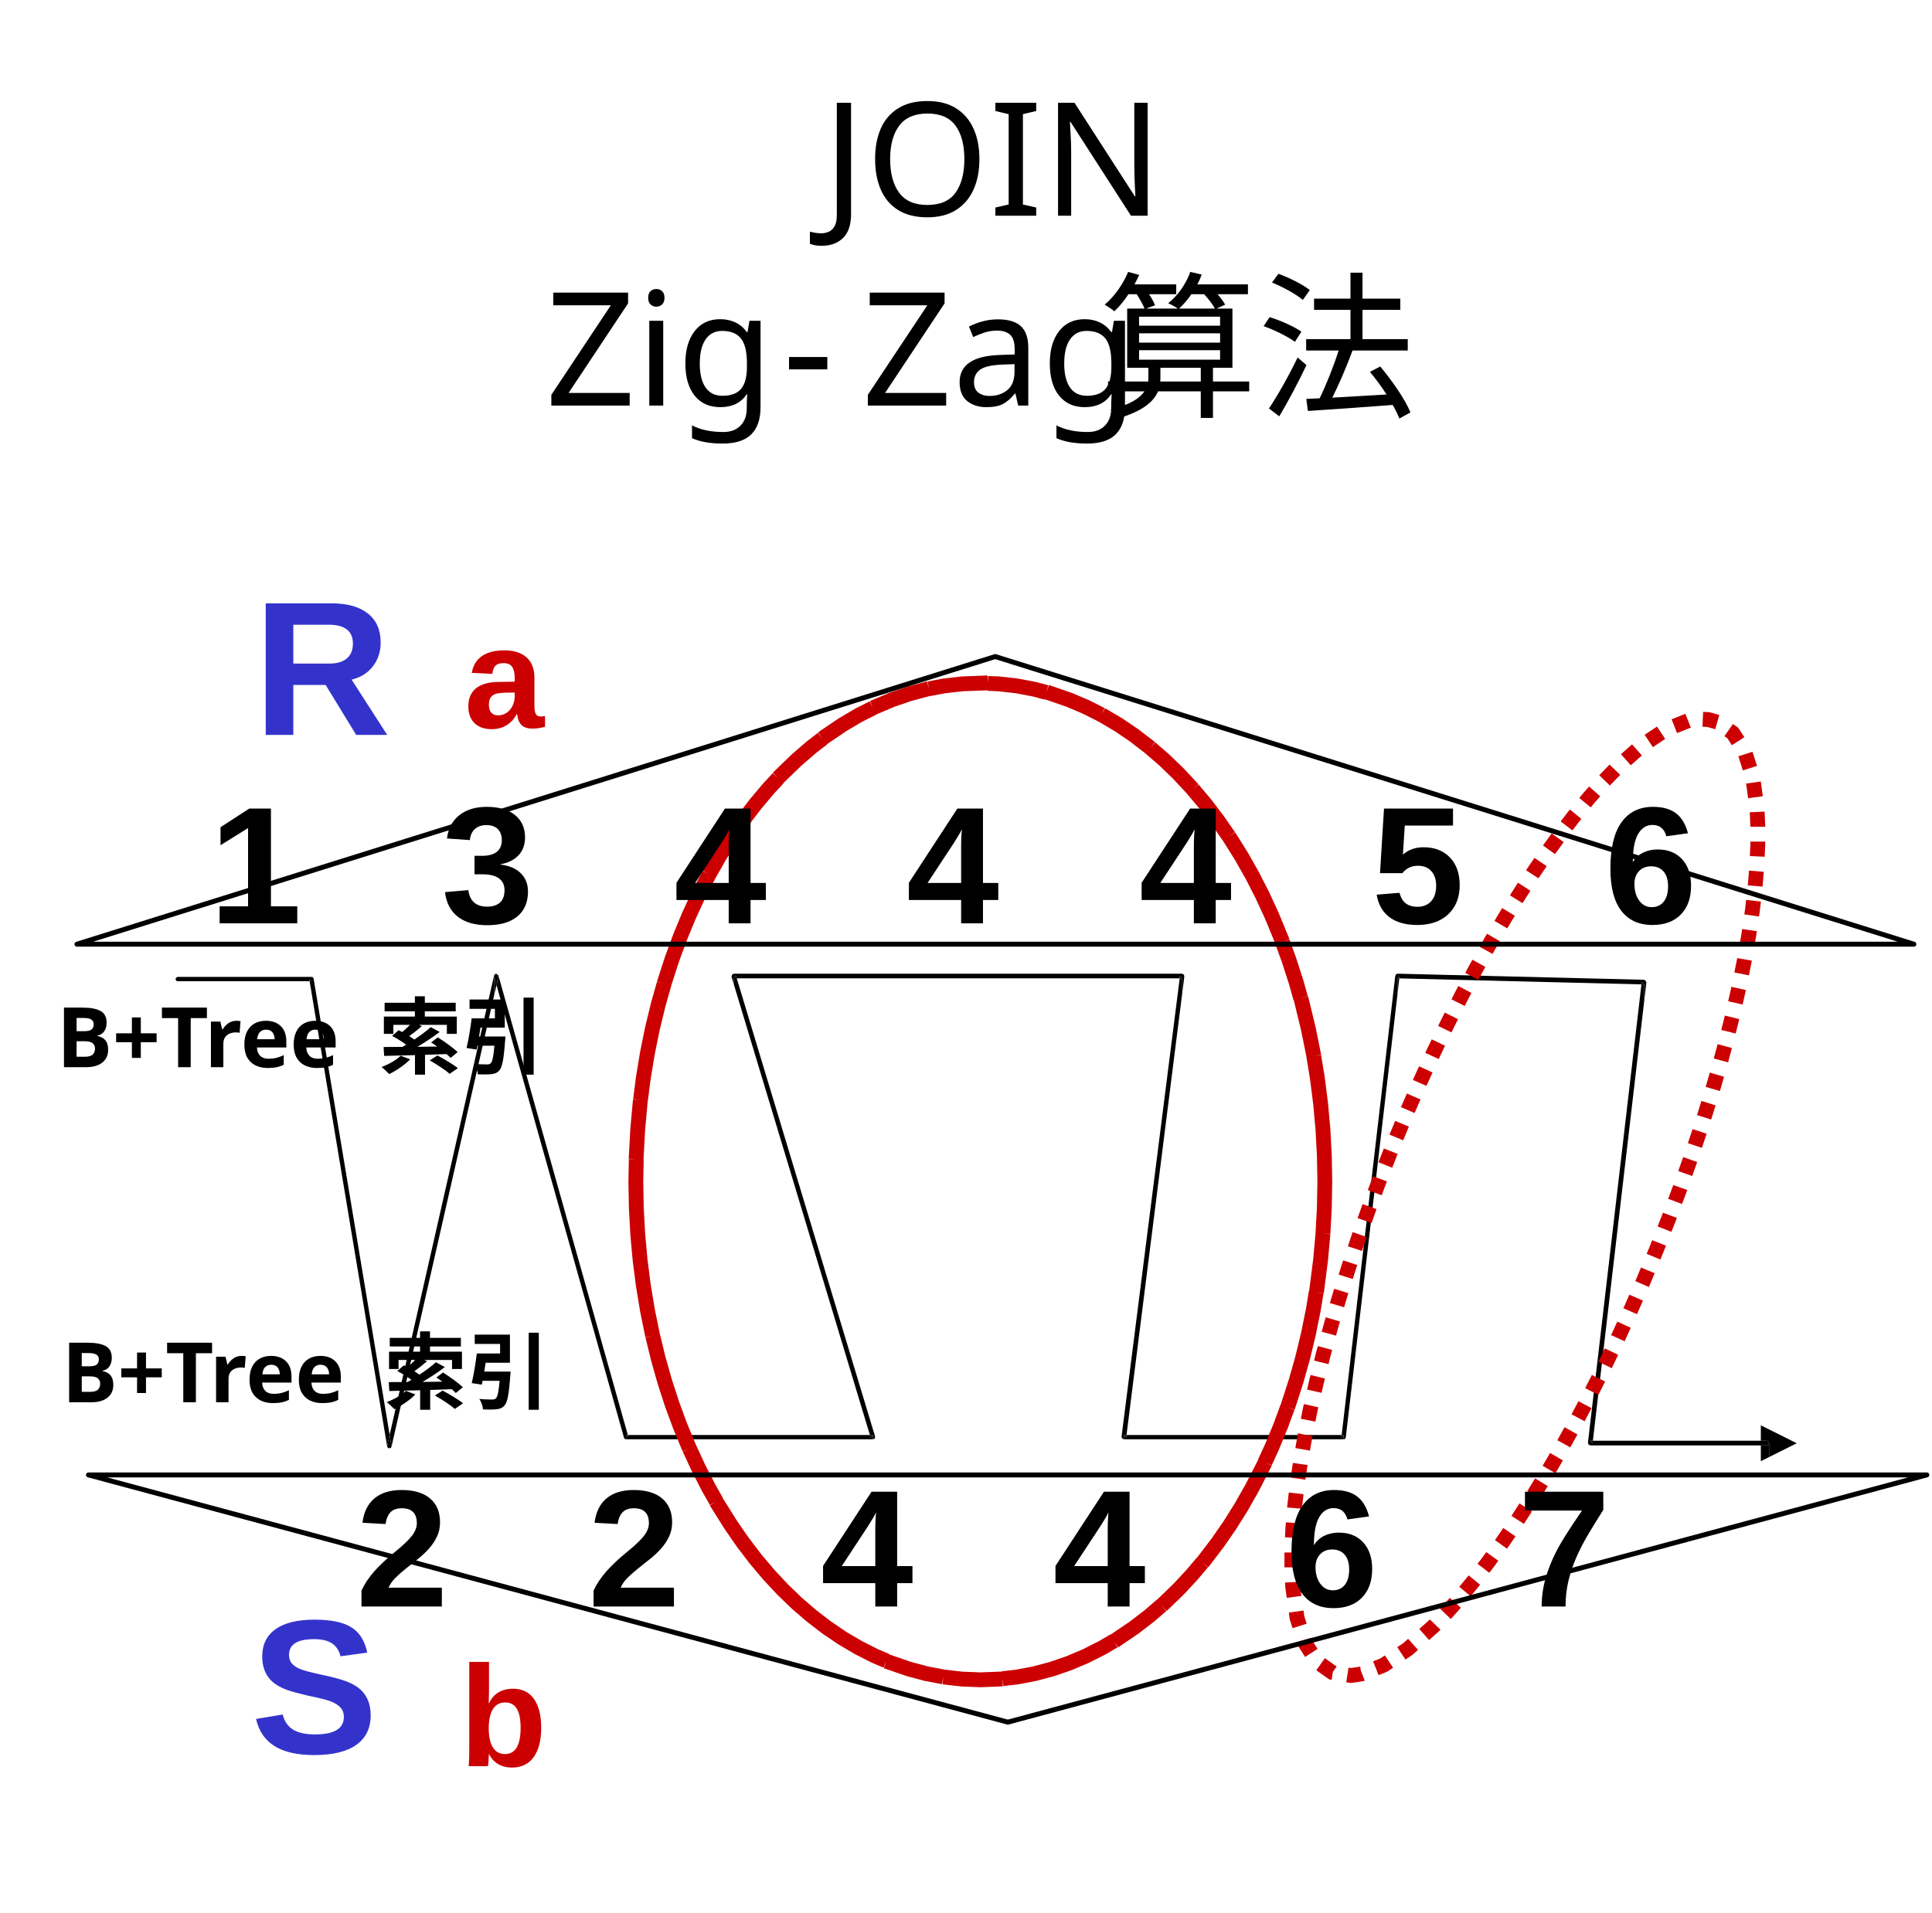
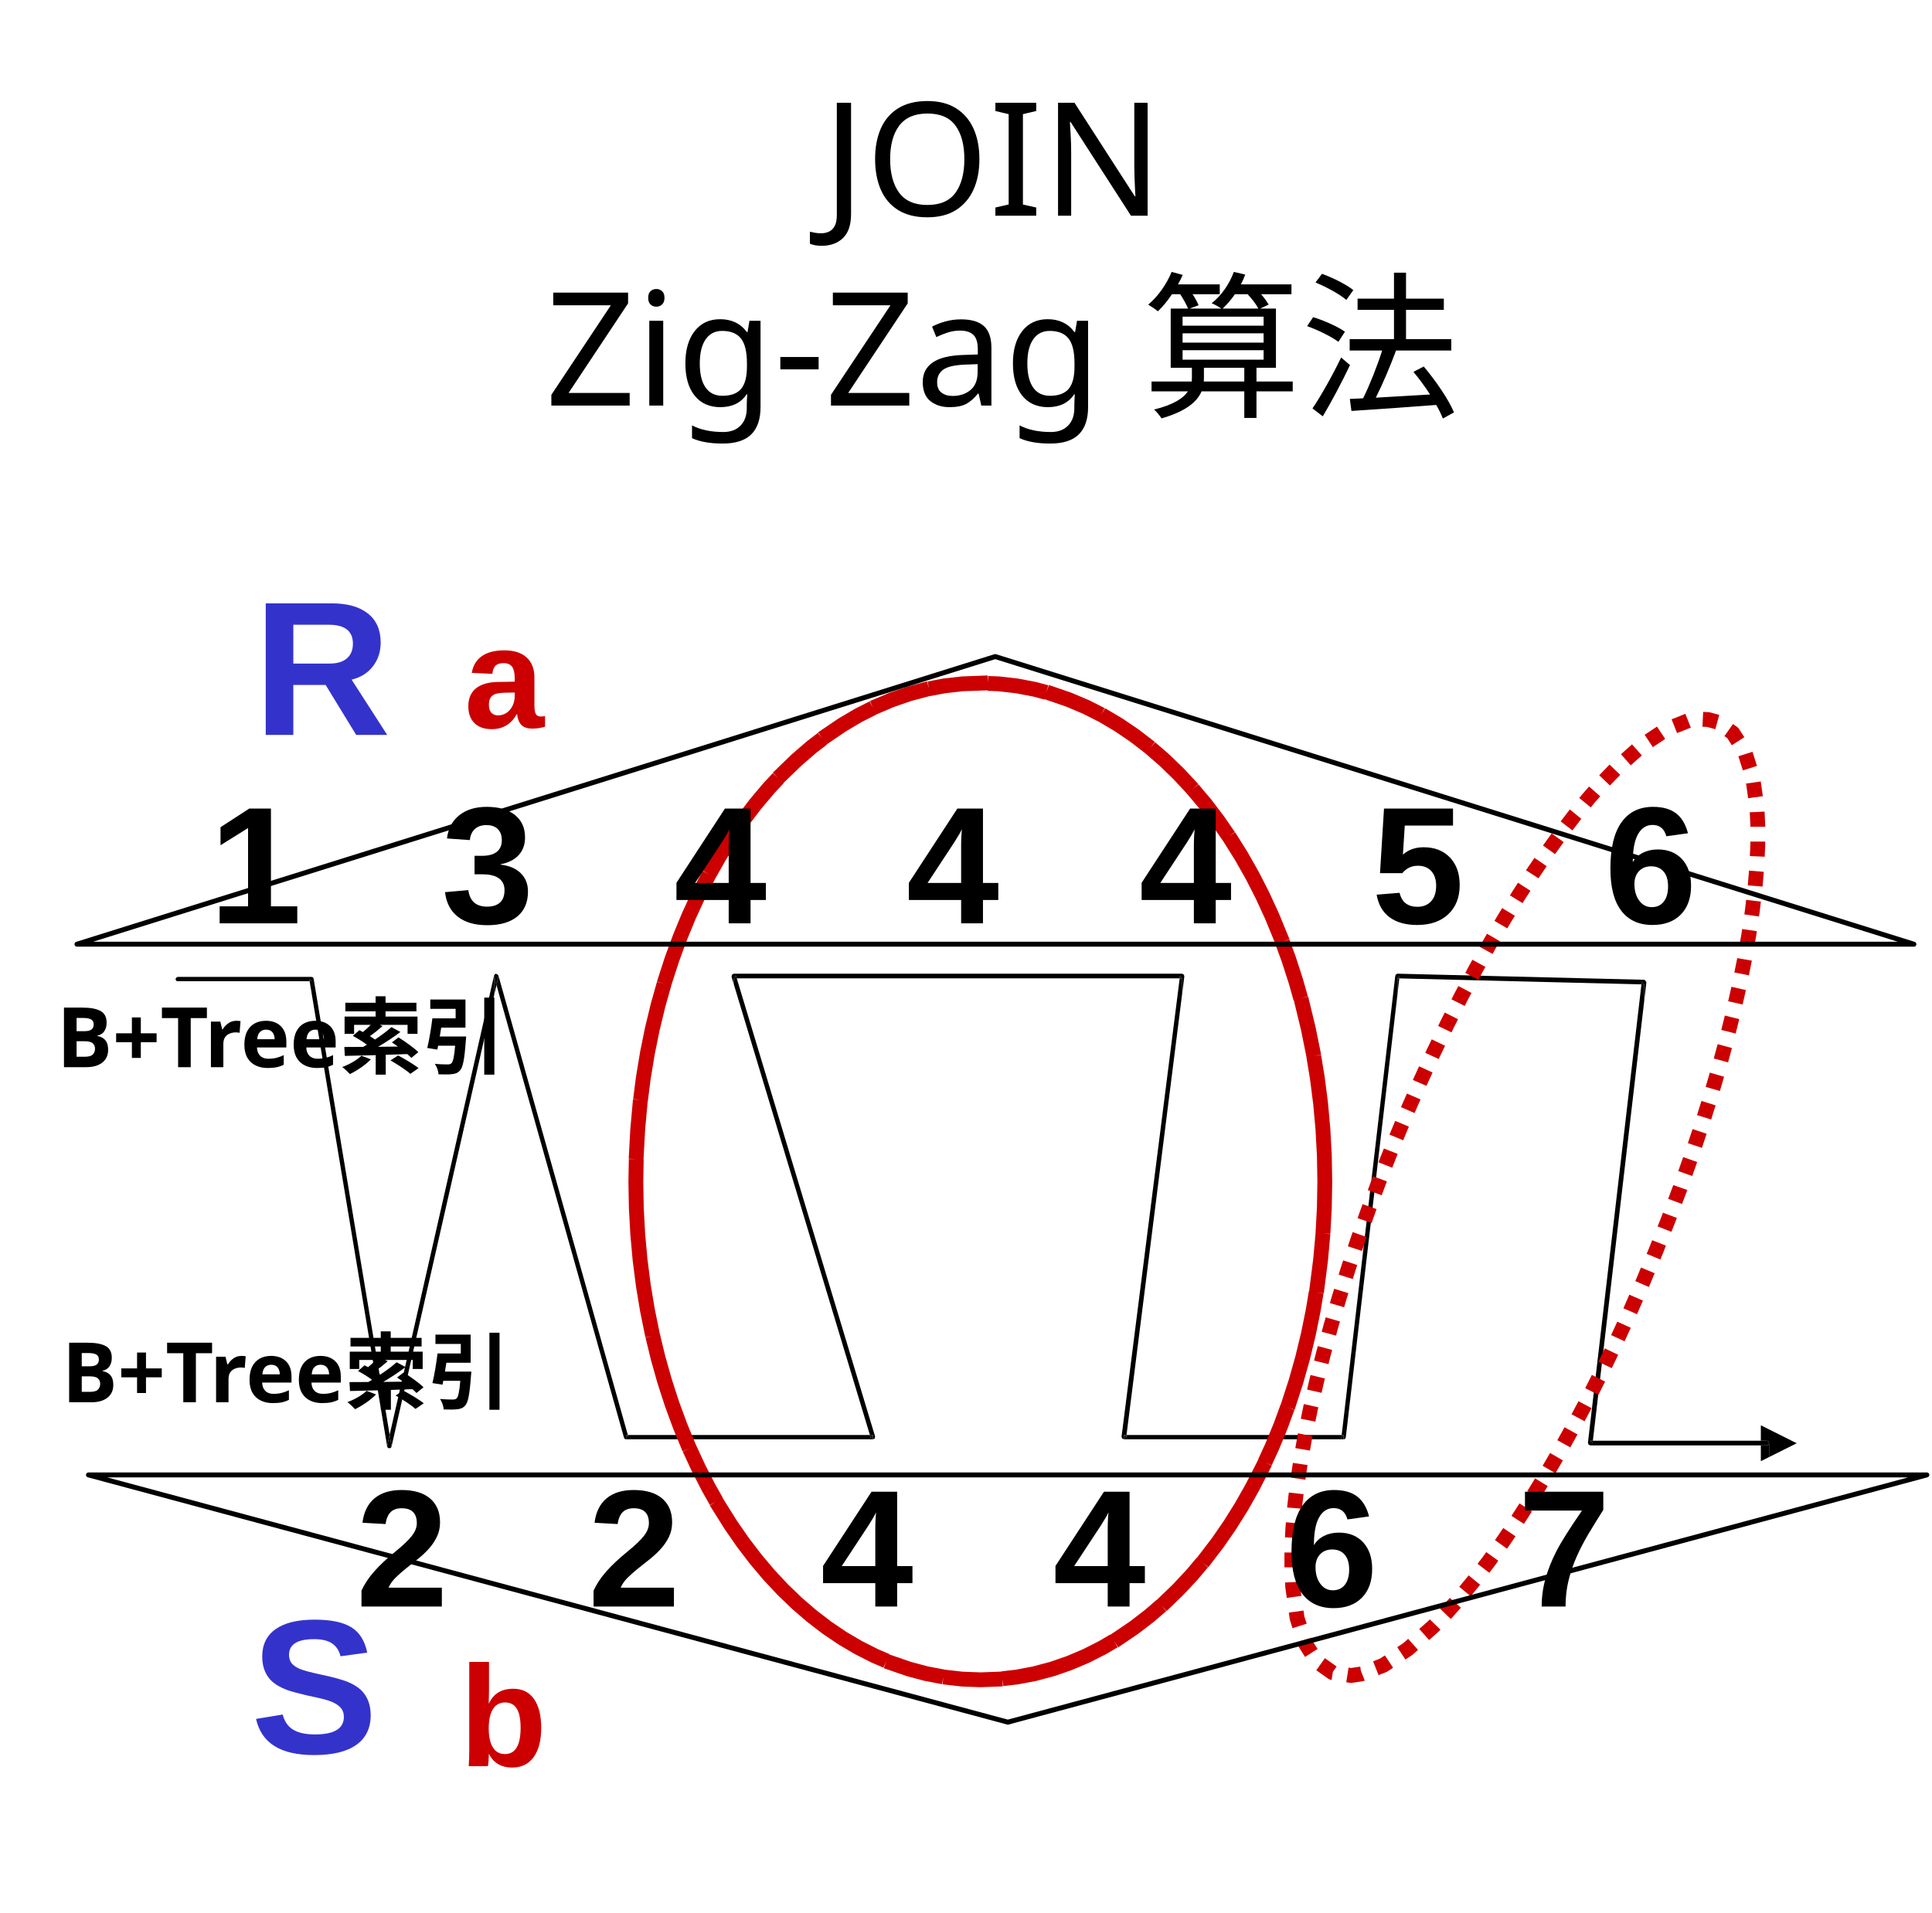
<svg xmlns="http://www.w3.org/2000/svg" xml:space="preserve" width="1343" height="1330" overflow="hidden">
  <path fill-rule="evenodd" d="m270.862 997.64-52.85-317.148-.499-.998-.997-.249h-93.02l-.997.498-.499.998.499 1.247.997.25h91.524v-1.247l1.496 1.247v7.732l52.619 315.76v-.5z" />
  <path fill-rule="evenodd" d="m216.516 682.238-1.496-1.247.207 1.247z" />
-   <path fill-rule="evenodd" d="m215.227 682.238-.207-1.247v1.247zM216.516 689.97v-7.732h-1.289zM272.128 1005.23l-1.266-7.59-1.727 7.59zM272.128 1005.98v-.75h-2.993v.5l.499 1 .998.25.997-.25z" />
+   <path fill-rule="evenodd" d="m215.227 682.238-.207-1.247v1.247zm1.289 7.732v-7.732h-1.289zm55.612 315.26-1.266-7.59-1.727 7.59zm0 .75v-.75h-2.993v.5l.499 1 .998.25.997-.25z" />
  <path fill-rule="evenodd" d="m436.439 997.75-89.995-319.503-.748-.748-.998-.499-.748.499-.499.748-72.589 319.393 1.266 7.59v.75l71.323-313.818v-13.167h2.993v10.624L433.728 999.5l.499.99.997.25v-2.99z" />
  <path fill-rule="evenodd" d="M346.444 678.995h-2.993l1.656 5.88z" />
-   <path fill-rule="evenodd" d="m345.107 684.875-1.656-5.88v13.167zM346.444 689.619v-10.624l-1.337 5.88zM436.72 998.75l-.281-1h-1.215z" />
+   <path fill-rule="evenodd" d="m345.107 684.875-1.656-5.88v13.167zm1.337 4.744v-10.624l-1.337 5.88zM436.72 998.75l-.281-1h-1.215z" />
  <path fill-rule="evenodd" d="M436.72 1000.74v-1.99l-1.496-1v2.99z" />
-   <path fill-rule="evenodd" d="M606.8 1000.74v-2.99l-1.5 2-.6-2H436.439l.281 1v1.99zM823.26 678.995l-.25-1.247-1.24-.748H510.04l-1.25.748-.25 1.497 1.5 4.956v-3.959l1.5-1.995.6 1.995h307.91l.22-1.746 1.5 1.746v10.623z" />
+   <path fill-rule="evenodd" d="M606.8 1000.74v-2.99l-1.5 2-.6-2H436.439l.281 1v1.99zm216.46-321.745-.25-1.247-1.24-.748H510.04l-1.25.748-.25 1.497 1.5 4.956v-3.959l1.5-1.995.6 1.995h307.91l.22-1.746 1.5 1.746v10.623z" />
  <path fill-rule="evenodd" d="m512.14 680.242-.6-1.995-1.5 1.995zM608.3 998.75l-96.16-318.508h-2.1v3.959L604.7 997.75h2.1v2.99l1.25-.49z" />
-   <path fill-rule="evenodd" d="M606.8 997.75h-2.1l.6 2zM821.77 690.865v-10.623h-1.72L779.62 999l.5 1.25 1.25.49v-2.99h1.71z" />
+   <path fill-rule="evenodd" d="M606.8 997.75h-2.1l.6 2zm214.97-306.885v-10.623h-1.72L779.62 999l.5 1.25 1.25.49v-2.99h1.71z" />
  <path fill-rule="evenodd" d="M783.08 997.75h-1.71l1.49 1.75z" />
  <path fill-rule="evenodd" d="M932.64 997.75H783.08l-.22 1.75-1.49-1.75v2.99h151.12V999zM821.77 680.242l-1.5-1.746-.22 1.746z" />
  <path fill-rule="evenodd" d="M933.99 997.75h-1.35l-.15 1.25z" />
  <path fill-rule="evenodd" d="M933.99 1000.74v-2.99l-1.5 1.25v1.74z" />
  <path fill-rule="evenodd" d="m1144.47 682.986-.5-.998-1-.748-170.08-4.203-1.49-.037-1 .499-.5.997-37.26 319.254h1.35v2.99l1-.25.5-.99 35.91-307.924v-11.334l1.49-1.496v1.533l168.14 4.155.2-1.697 1.74 1.745v11.324z" />
  <path fill-rule="evenodd" d="m972.89 678.746-1.49 1.496 1.31.033z" />
-   <path fill-rule="evenodd" d="m972.71 680.275-1.31-.033v11.334zM972.89 680.279v-1.533l-.18 1.529zM1142.97 695.806v-11.324l-1.74-.043-.2-.005-37.21 318.806.5 1.25 1.24.49v-3.24h1.7z" />
+   <path fill-rule="evenodd" d="m972.71 680.275-1.31-.033v11.334zm.18.004v-1.533l-.18 1.529zm170.08 15.527v-11.324l-1.74-.043-.2-.005-37.21 318.806.5 1.25 1.24.49v-3.24h1.7z" />
  <path fill-rule="evenodd" d="M1107.26 1001.74h-1.7l1.5 1.75z" />
-   <path fill-rule="evenodd" d="m1229.76 1003.49-.5-1.25-1.25-.5h-120.75l-.2 1.75-1.5-1.75v3.24h122.45l1.25-.49zM1142.97 684.482l-1.74-1.745-.2 1.697z" />
+   <path fill-rule="evenodd" d="m1229.76 1003.49-.5-1.25-1.25-.5h-120.75l-.2 1.75-1.5-1.75v3.24h122.45l1.25-.49zm-86.79-319.008-1.74-1.745-.2 1.697z" />
  <path fill-rule="evenodd" d="m1248.96 1003.49-24.94-12.47v10.72h3.99l1.25.5.5 1.25v9.6z" />
  <path fill-rule="evenodd" d="M1229.76 1013.09v-9.6l-.5 1-1.25.49h-3.99v10.98z" />
  <path fill="none" stroke="#c00" stroke-dasharray="30.938 10.312" stroke-linecap="square" stroke-linejoin="round" stroke-miterlimit="10" stroke-width="10.313" d="m681.59 475-12.72.48-12.55 1.425-12.35 2.345-12.15 3.242-11.93 4.115-11.69 4.963-11.44 5.788-11.17 6.59-10.87 7.366-10.57 8.12-10.25 8.849-9.91 9.554-9.56 10.236-9.18 10.894-8.8 11.527-8.39 12.137-7.98 12.723-7.53 13.285-7.079 13.822-6.609 14.337-6.12 14.828-5.617 15.293-5.096 15.737-4.559 16.154-4.005 16.549-3.434 16.921-2.847 17.266-2.243 17.59-1.623 17.889-.986 18.164-.332 18.415.332 18.391.986 18.143 1.623 17.868 2.243 17.571 2.847 17.249 3.434 16.904 4.005 16.534 4.559 16.136 5.096 15.73 5.617 15.28 6.12 14.82 6.609 14.32 7.079 13.82 7.53 13.28 7.98 12.71 8.39 12.13 8.8 11.52 9.18 10.89 9.56 10.24 9.91 9.55 10.25 8.84 10.57 8.12 10.87 7.37 11.17 6.58 11.44 5.79 11.69 4.96 11.93 4.12 12.15 3.24 12.35 2.34 12.55 1.43 12.72.48 12.71-.48 12.55-1.43 12.35-2.34 12.15-3.24 11.92-4.12 11.68-4.96 11.43-5.79 11.16-6.58 10.86-7.37 10.56-8.12 10.24-8.84 9.9-9.55 9.54-10.24 9.18-10.89 8.78-11.52 8.38-12.13 7.96-12.71 7.52-13.28 7.07-13.82 6.6-14.32 6.11-14.82 5.6-15.28 5.09-15.73 4.55-16.136 4-16.534 3.42-16.904 2.84-17.249 2.24-17.571 1.62-17.868.99-18.143.33-18.391-.33-18.415-.99-18.164-1.62-17.889-2.24-17.59-2.84-17.266-3.42-16.921-4-16.549-4.55-16.154-5.09-15.737-5.6-15.293-6.11-14.828-6.6-14.337-7.07-13.822-7.52-13.285-7.96-12.723-8.38-12.137-8.78-11.527-9.18-10.894-9.54-10.236-9.9-9.554-10.24-8.849-10.56-8.12-10.86-7.366-11.16-6.59-11.43-5.788-11.68-4.963-11.92-4.115-12.15-3.242-12.35-2.345-12.55-1.425z" />
  <path fill="none" stroke="#c00" stroke-dasharray="10.312 10.312" stroke-linejoin="round" stroke-miterlimit="10" stroke-width="10.313" d="m1193.75 502.042-6.27-1.73-6.73-.312-7.15 1.068-15.46 6.122-16.81 11.178-17.92 15.926-9.3 9.646-9.48 10.717-9.65 11.749-9.77 12.743-9.87 13.697-9.94 14.613-9.98 15.491-9.99 16.329-9.97 17.129-9.92 17.891-9.84 18.613-9.73 19.298-9.59 19.942-9.43 20.549-9.22 21.118-9 21.646-8.6 21.803-8.08 21.58-7.54 21.309-6.99 20.99-6.45 20.622-5.89 20.208-5.34 19.743-4.76 19.23-4.2 18.67-3.62 18.07-3.03 17.4-2.45 16.71-1.85 15.95-1.25 15.15-.65 14.3-.03 13.4.58 12.46 3.05 21.89 5.58 17.53 8.16 12.79 10.8 7.66 13 2.04 7.15-1.07 15.46-6.12 16.81-11.18 17.92-15.92 9.29-9.65 9.49-10.72 9.65-11.74 9.77-12.75 9.87-13.69 9.94-14.62 9.98-15.49 9.99-16.33 9.97-17.13 9.92-17.89 9.84-18.61 9.73-19.298 9.59-19.943 9.42-20.549 9.23-21.117 8.99-21.647 8.61-21.804 8.08-21.583 7.54-21.314 6.99-20.996 6.45-20.631 5.89-20.216 5.34-19.753 4.76-19.241 4.2-18.682 3.62-18.073 3.03-17.417 2.45-16.711 1.85-15.958 1.25-15.156.65-14.306.03-13.407-.58-12.459-3.05-21.882-5.58-17.513-8.16-12.754z" />
  <path fill="none" stroke="#000" stroke-linejoin="round" stroke-miterlimit="10" stroke-width="3.438" d="M691.83 456.5 53.5 656.5h1276.92z" />
  <path fill="none" stroke="#000" stroke-linejoin="round" stroke-miterlimit="10" stroke-width="3.437" d="M700.58 1197.42 61.5 1025.5h1277.92z" />
  <text fill="#33c" font-family="Arial,Arial_MSFontService,sans-serif" font-size="133" font-weight="700" transform="translate(175.838 511)">R</text>
  <text fill="#c00" font-family="Arial,Arial_MSFontService,sans-serif" font-size="100" font-weight="700" transform="translate(322.619 506)">a</text>
  <text font-family="Arial,Arial_MSFontService,sans-serif" font-size="116" font-weight="700" transform="translate(145.359 642)">1</text>
  <text font-family="Arial,Arial_MSFontService,sans-serif" font-size="116" font-weight="700" transform="translate(306.692 642)">3</text>
  <text font-family="Arial,Arial_MSFontService,sans-serif" font-size="116" font-weight="700" transform="translate(468.484 642)">4</text>
  <text font-family="Arial,Arial_MSFontService,sans-serif" font-size="116" font-weight="700" transform="translate(630.05 642)">4</text>
  <text font-family="Arial,Arial_MSFontService,sans-serif" font-size="116" font-weight="700" transform="translate(791.84 642)">4</text>
  <text font-family="Arial,Arial_MSFontService,sans-serif" font-size="116" font-weight="700" transform="translate(953.4 642)">5</text>
  <text font-family="Arial,Arial_MSFontService,sans-serif" font-size="116" font-weight="700" transform="translate(1115.19 642)">6</text>
-   <text font-family="Lantinghei SC,Lantinghei SC_MSFontService,sans-serif" font-size="58" font-weight="900" transform="translate(39.254 742)">B+Tree</text>
-   <text font-family="Lantinghei SC,Lantinghei SC_MSFontService,sans-serif" font-size="58" font-weight="900" transform="translate(263.127 742)">索引</text>
-   <text font-family="Lantinghei SC,Lantinghei SC_MSFontService,sans-serif" font-size="58" font-weight="900" transform="translate(42.847 975)">B+Tree</text>
-   <text font-family="Lantinghei SC,Lantinghei SC_MSFontService,sans-serif" font-size="58" font-weight="900" transform="translate(266.72 975)">索引</text>
+   <text font-family="Lantinghei SC,Lantinghei SC_MSFontService,sans-serif" font-size="58" font-weight="900" transform="translate(39.254 742)">B+Tree索引</text>
+   <text font-family="Lantinghei SC,Lantinghei SC_MSFontService,sans-serif" font-size="58" font-weight="900" transform="translate(42.847 975)">B+Tree索引</text>
  <text font-family="Arial,Arial_MSFontService,sans-serif" font-size="116" font-weight="700" transform="translate(247.263 1117)">2</text>
  <text font-family="Arial,Arial_MSFontService,sans-serif" font-size="116" font-weight="700" transform="translate(408.597 1117)">2</text>
  <text font-family="Arial,Arial_MSFontService,sans-serif" font-size="116" font-weight="700" transform="translate(570.39 1117)">4</text>
  <text font-family="Arial,Arial_MSFontService,sans-serif" font-size="116" font-weight="700" transform="translate(731.95 1117)">4</text>
  <text font-family="Arial,Arial_MSFontService,sans-serif" font-size="116" font-weight="700" transform="translate(893.51 1117)">6</text>
  <text font-family="Arial,Arial_MSFontService,sans-serif" font-size="116" font-weight="700" transform="translate(1055.08 1117)">7</text>
  <text fill="#33c" font-family="Arial,Arial_MSFontService,sans-serif" font-size="133" font-weight="700" transform="translate(174.159 1219)">S</text>
  <text fill="#c00" font-family="Arial,Arial_MSFontService,sans-serif" font-size="100" font-weight="700" transform="translate(319.222 1228)">b</text>
  <text font-family="SimHei,SimHei_MSFontService,sans-serif" font-size="110" font-weight="400" transform="translate(571.58 150)">JOIN</text>
-   <text font-family="SimHei,SimHei_MSFontService,sans-serif" font-size="110" font-weight="400" transform="translate(379.077 282)">Zig</text>
-   <text font-family="SimHei,SimHei_MSFontService,sans-serif" font-size="110" font-weight="400" transform="translate(544.08 282)">-</text>
-   <text font-family="SimHei,SimHei_MSFontService,sans-serif" font-size="110" font-weight="400" transform="translate(599.08 282)">Zag</text>
-   <text font-family="SimHei,SimHei_MSFontService,sans-serif" font-size="110" font-weight="400" transform="translate(764.08 282)">算法</text>
+   <text font-family="SimHei,SimHei_MSFontService,sans-serif" font-size="110" font-weight="400" transform="translate(379.077 282)">Zig-Zag 算法</text>
</svg>
